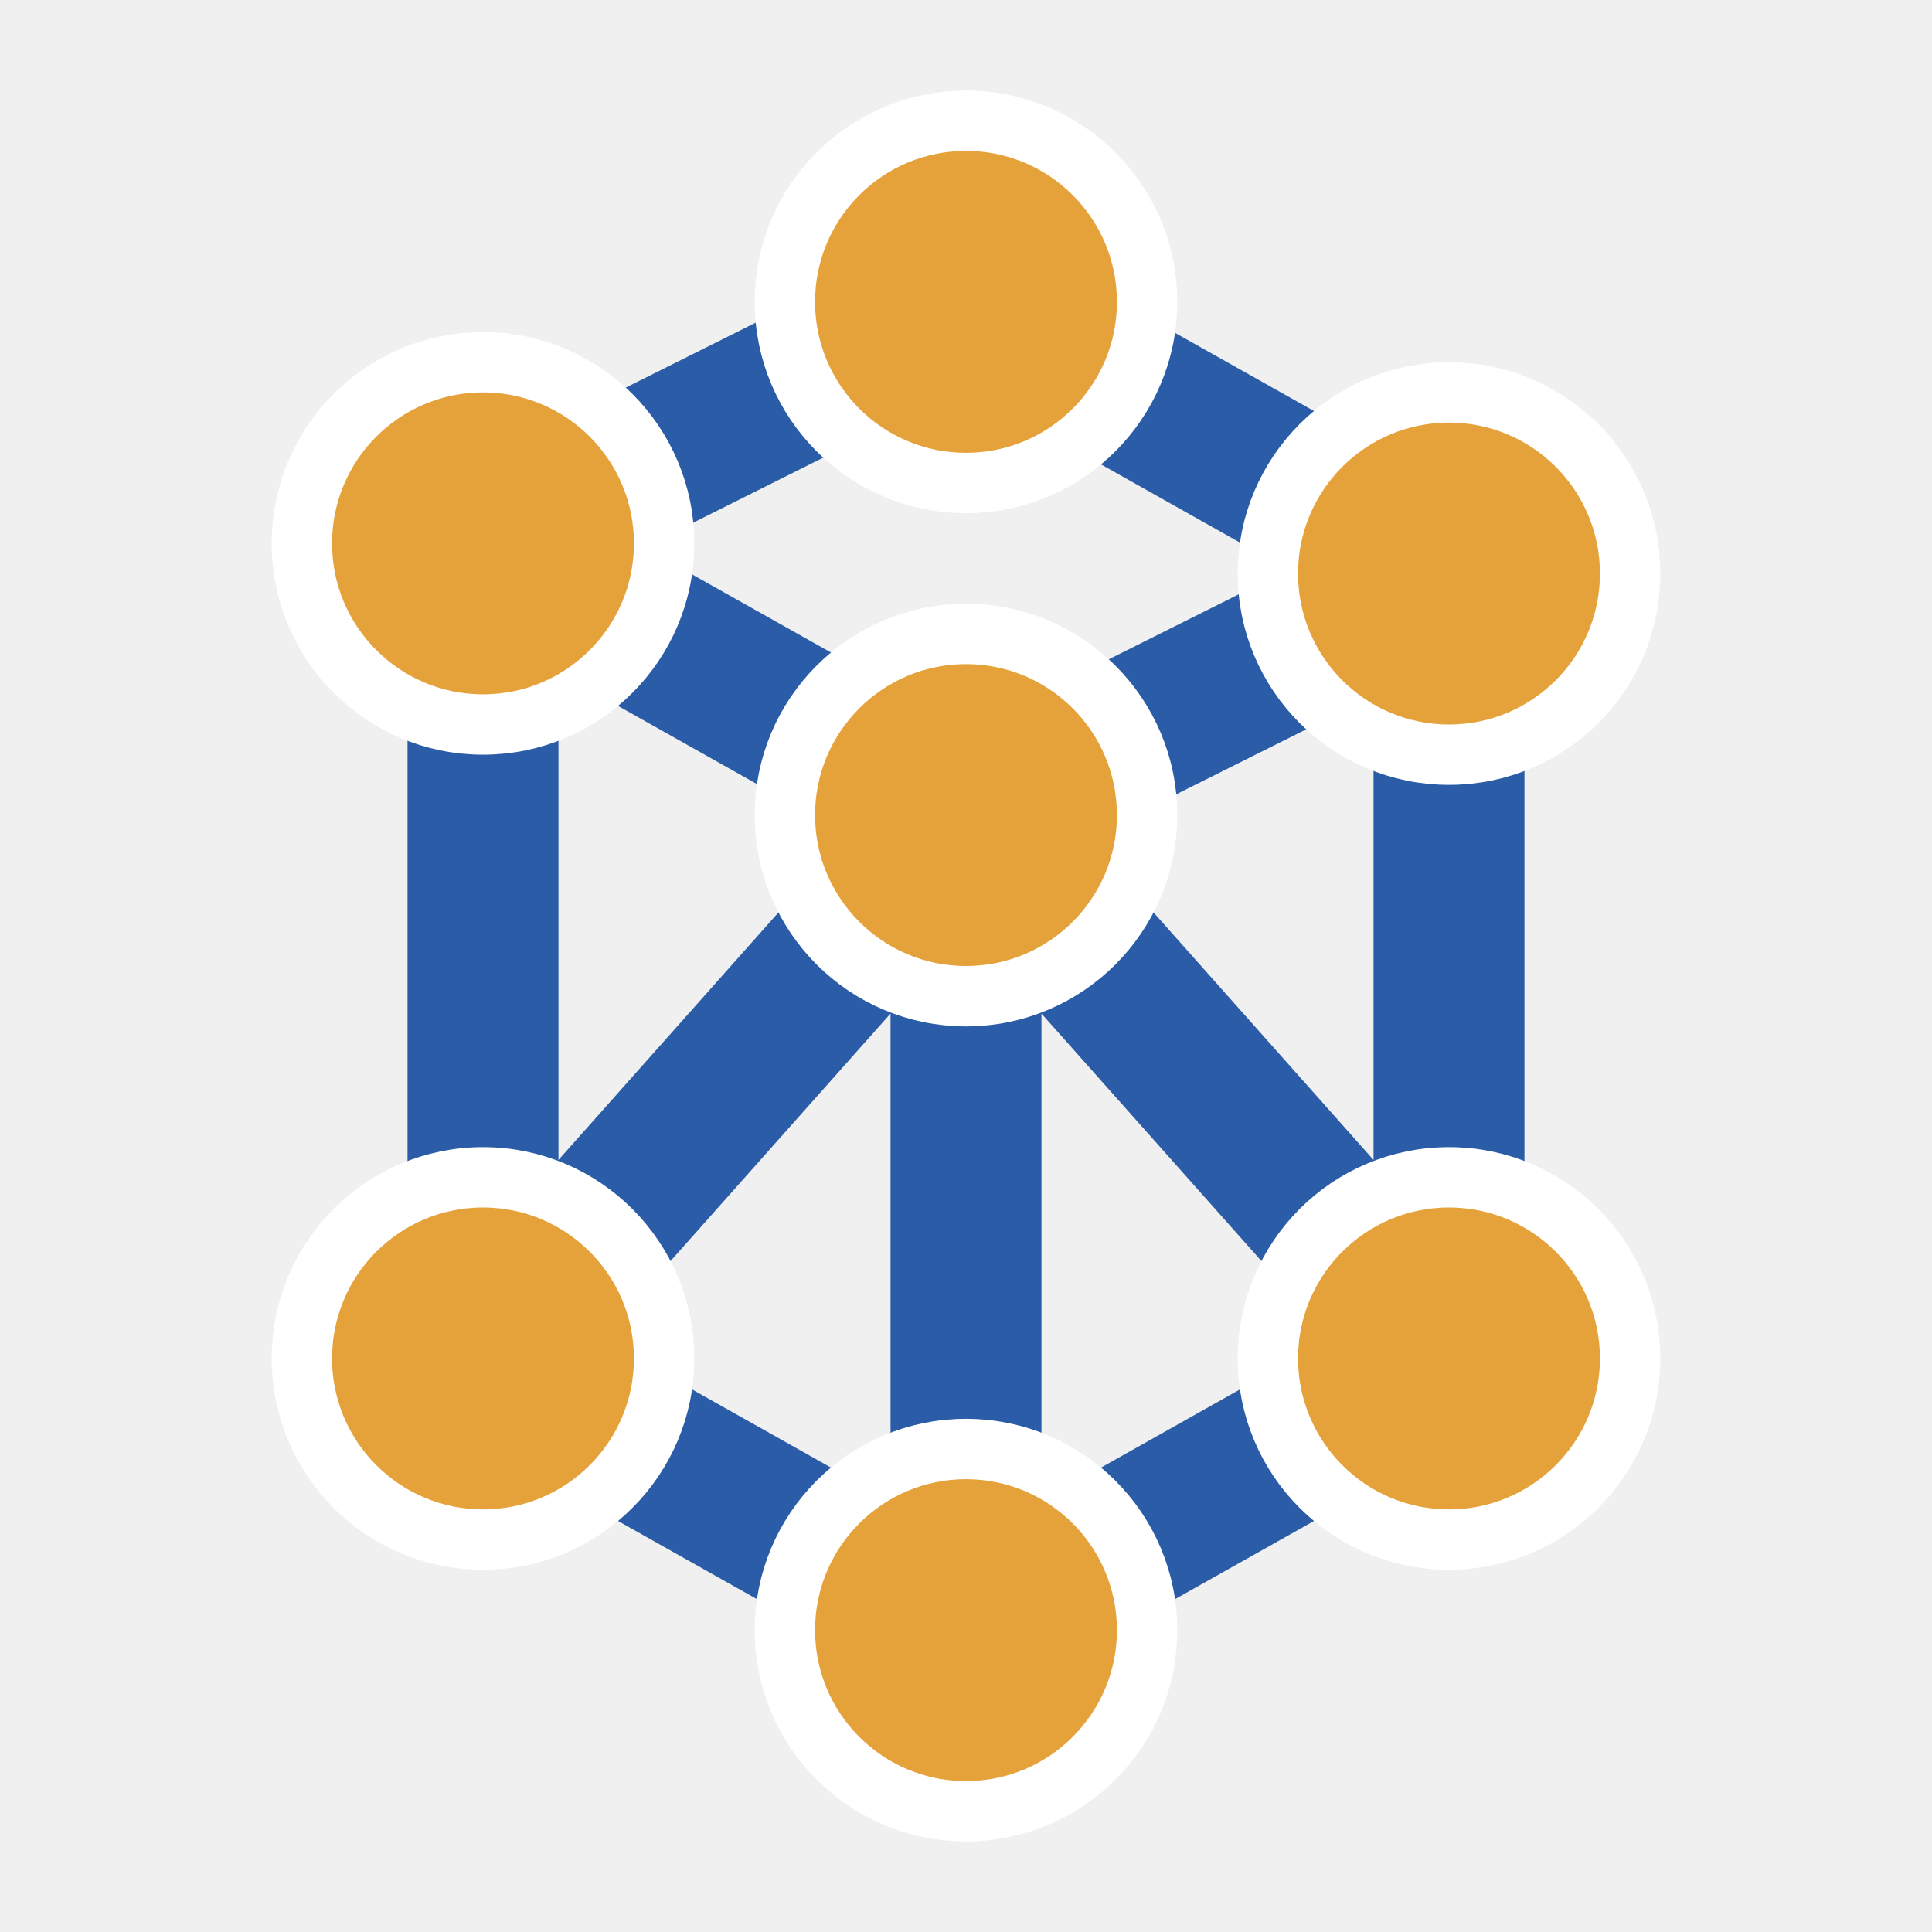
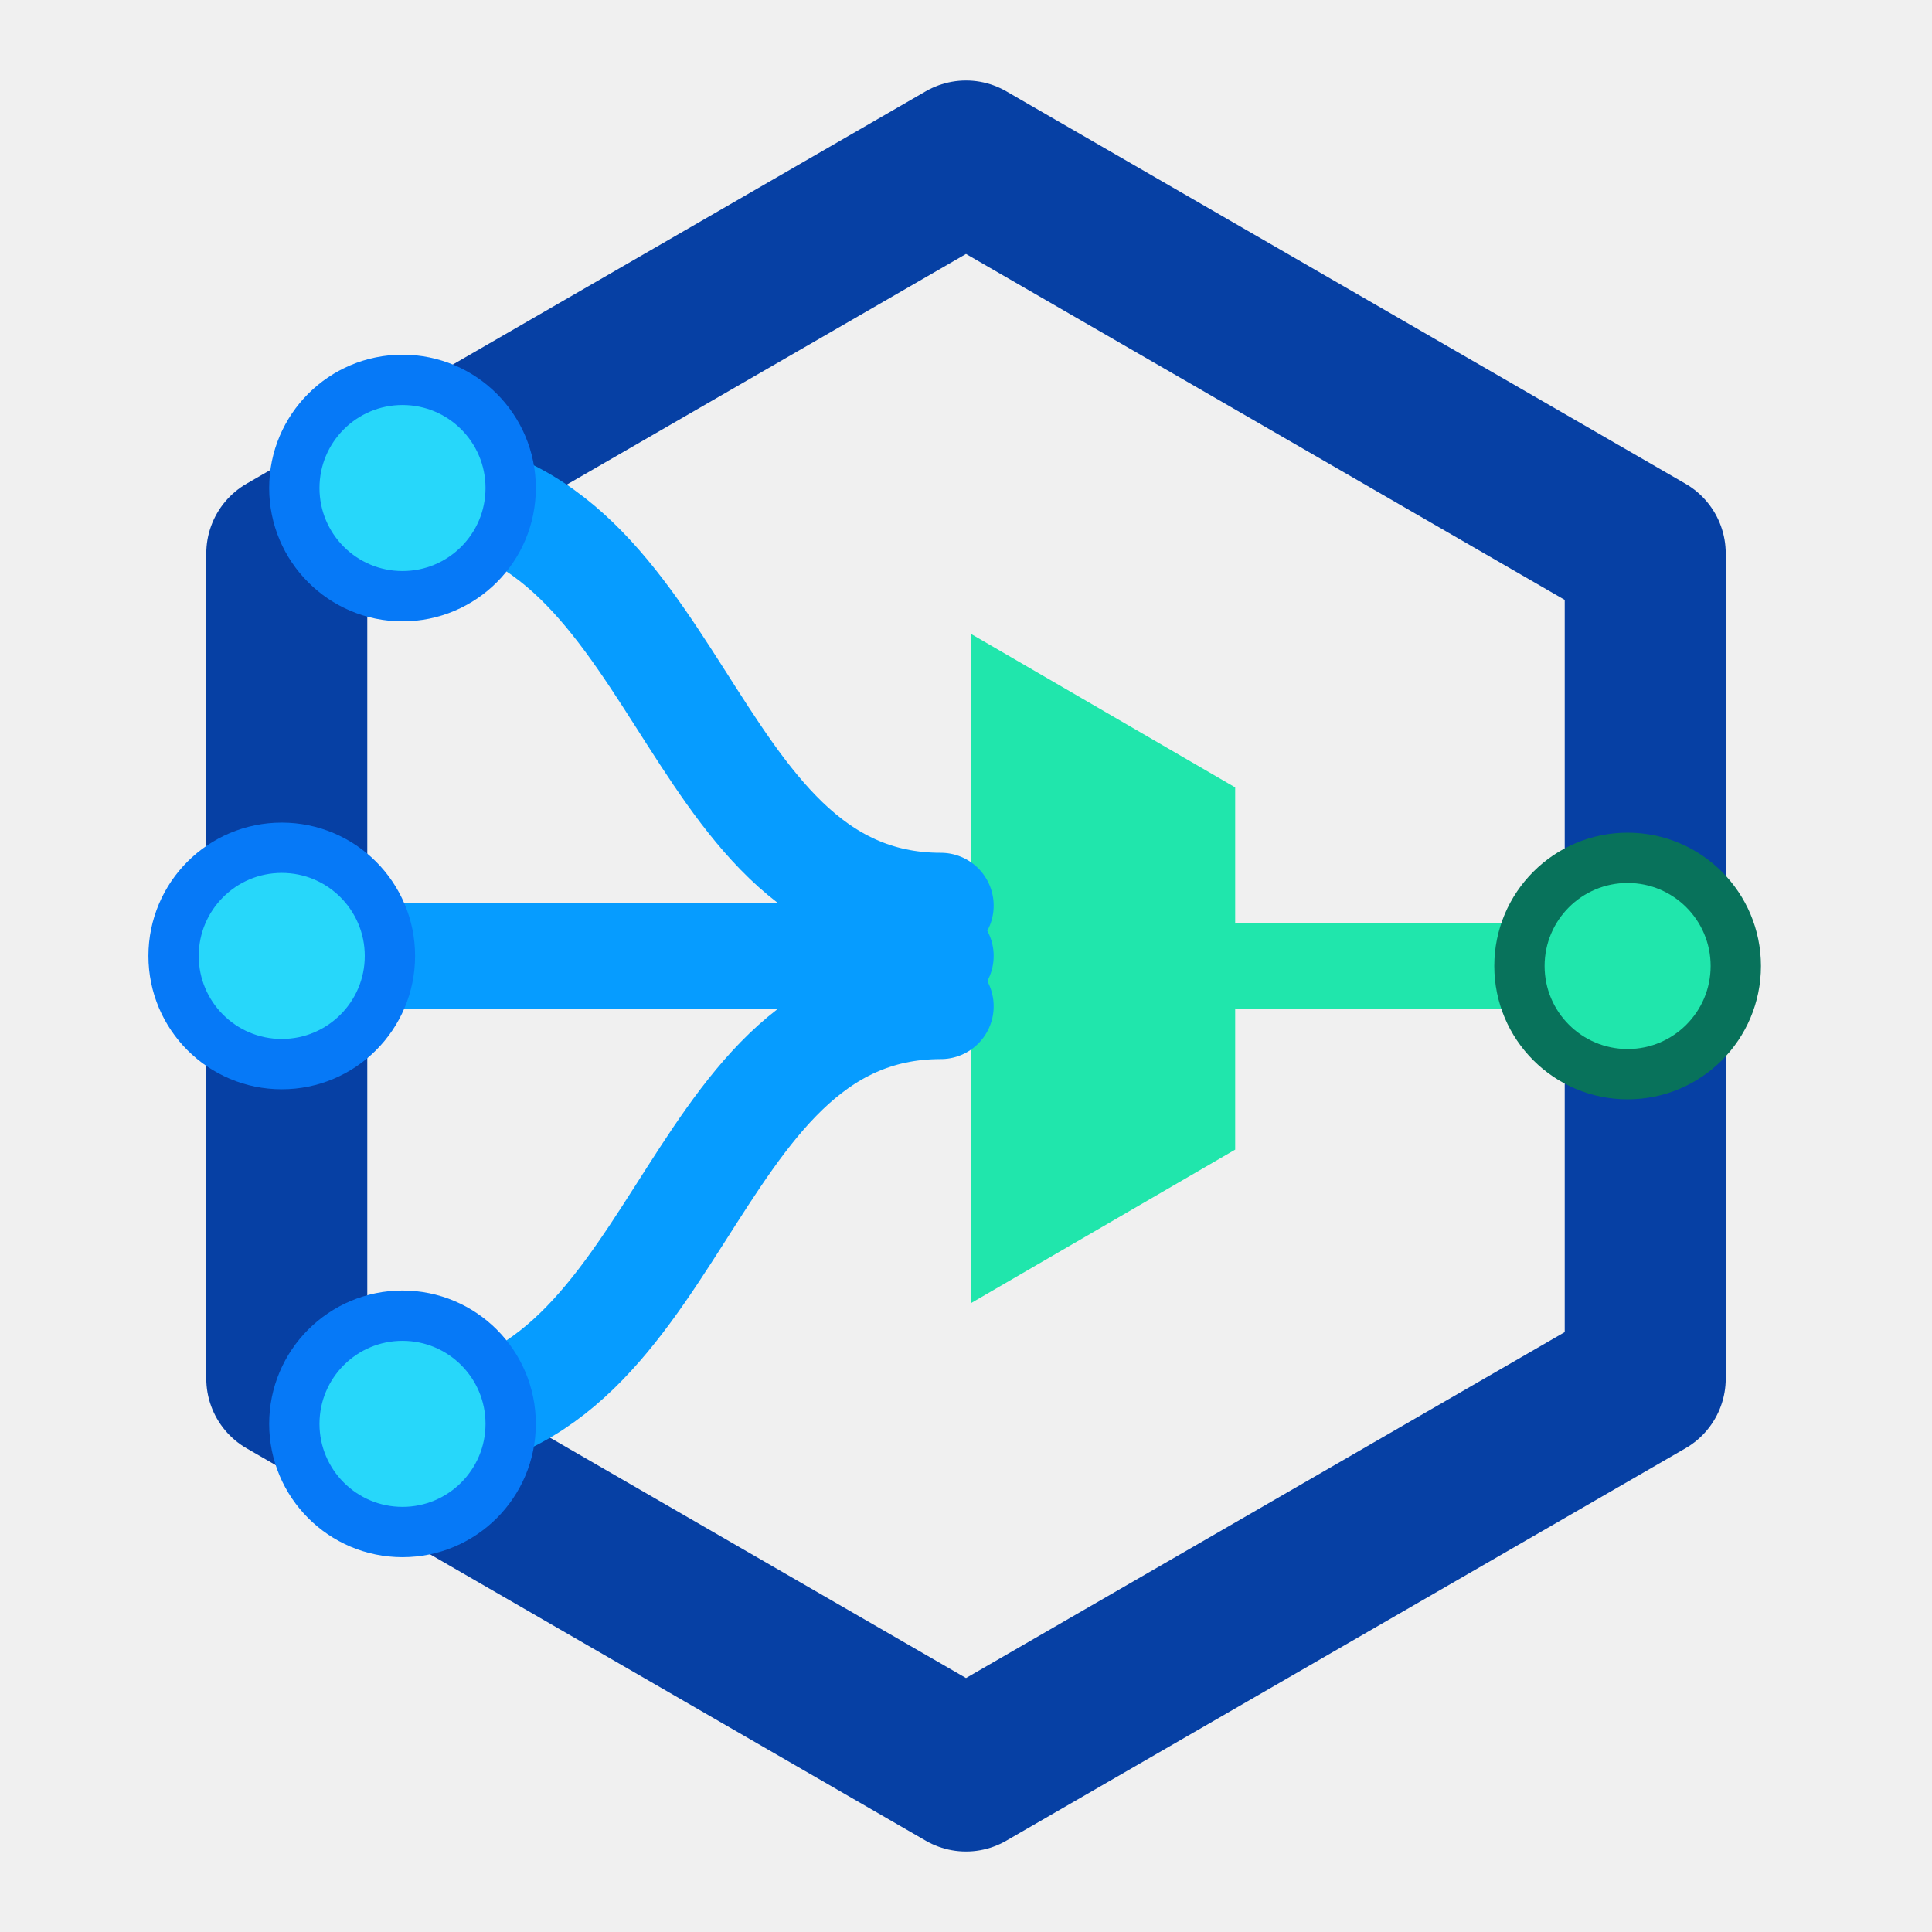
- <svg xmlns="http://www.w3.org/2000/svg" viewBox="0 0 64 64" role="img" aria-labelledby="title">
-   <g fill="none" stroke="#2a5ca8" stroke-linecap="round" stroke-width="5">
-     <path d="M16 18 32 10l16 9v26l-16 9-16-9z" />
-     <path d="m16 18 16 9 16-8M32 27v27M16 45l16-18 16 18" />
+ <svg xmlns="http://www.w3.org/2000/svg" viewBox="0 0 768 768" fill="none" role="img" aria-labelledby="title">
+   <path d="M384 64 654 220v328L384 704 114 548V220L384 64Z" stroke="#0640A4" stroke-width="64" stroke-linejoin="round" />
+   <path d="M386 252v266l105-61V313l-105-61Z" fill="#20E6AC" />
+   <path d="M112 380h262M160 194c112 0 110 166 214 166M160 566c112 0 110-166 214-166" stroke="#069CFF" stroke-width="42" stroke-linecap="round" />
+   <path d="M493 384h154" stroke="#20E6AC" stroke-width="34" stroke-linecap="round" />
+   <g fill="#27D7FA" stroke="#0679F7" stroke-width="20">
+     <circle cx="112" cy="380" r="43" />
+     <circle cx="160" cy="194" r="43" />
+     <circle cx="160" cy="566" r="43" />
  </g>
-   <g fill="#e6a23a" stroke="#fff" stroke-width="2">
-     <circle cx="16" cy="18" r="6" />
-     <circle cx="32" cy="10" r="6" />
-     <circle cx="48" cy="19" r="6" />
-     <circle cx="16" cy="45" r="6" />
-     <circle cx="32" cy="54" r="6" />
-     <circle cx="48" cy="45" r="6" />
-     <circle cx="32" cy="27" r="6" />
-   </g>
+   <circle cx="647" cy="384" r="43" fill="#20E6AC" stroke="#08725B" stroke-width="20" />
</svg>
